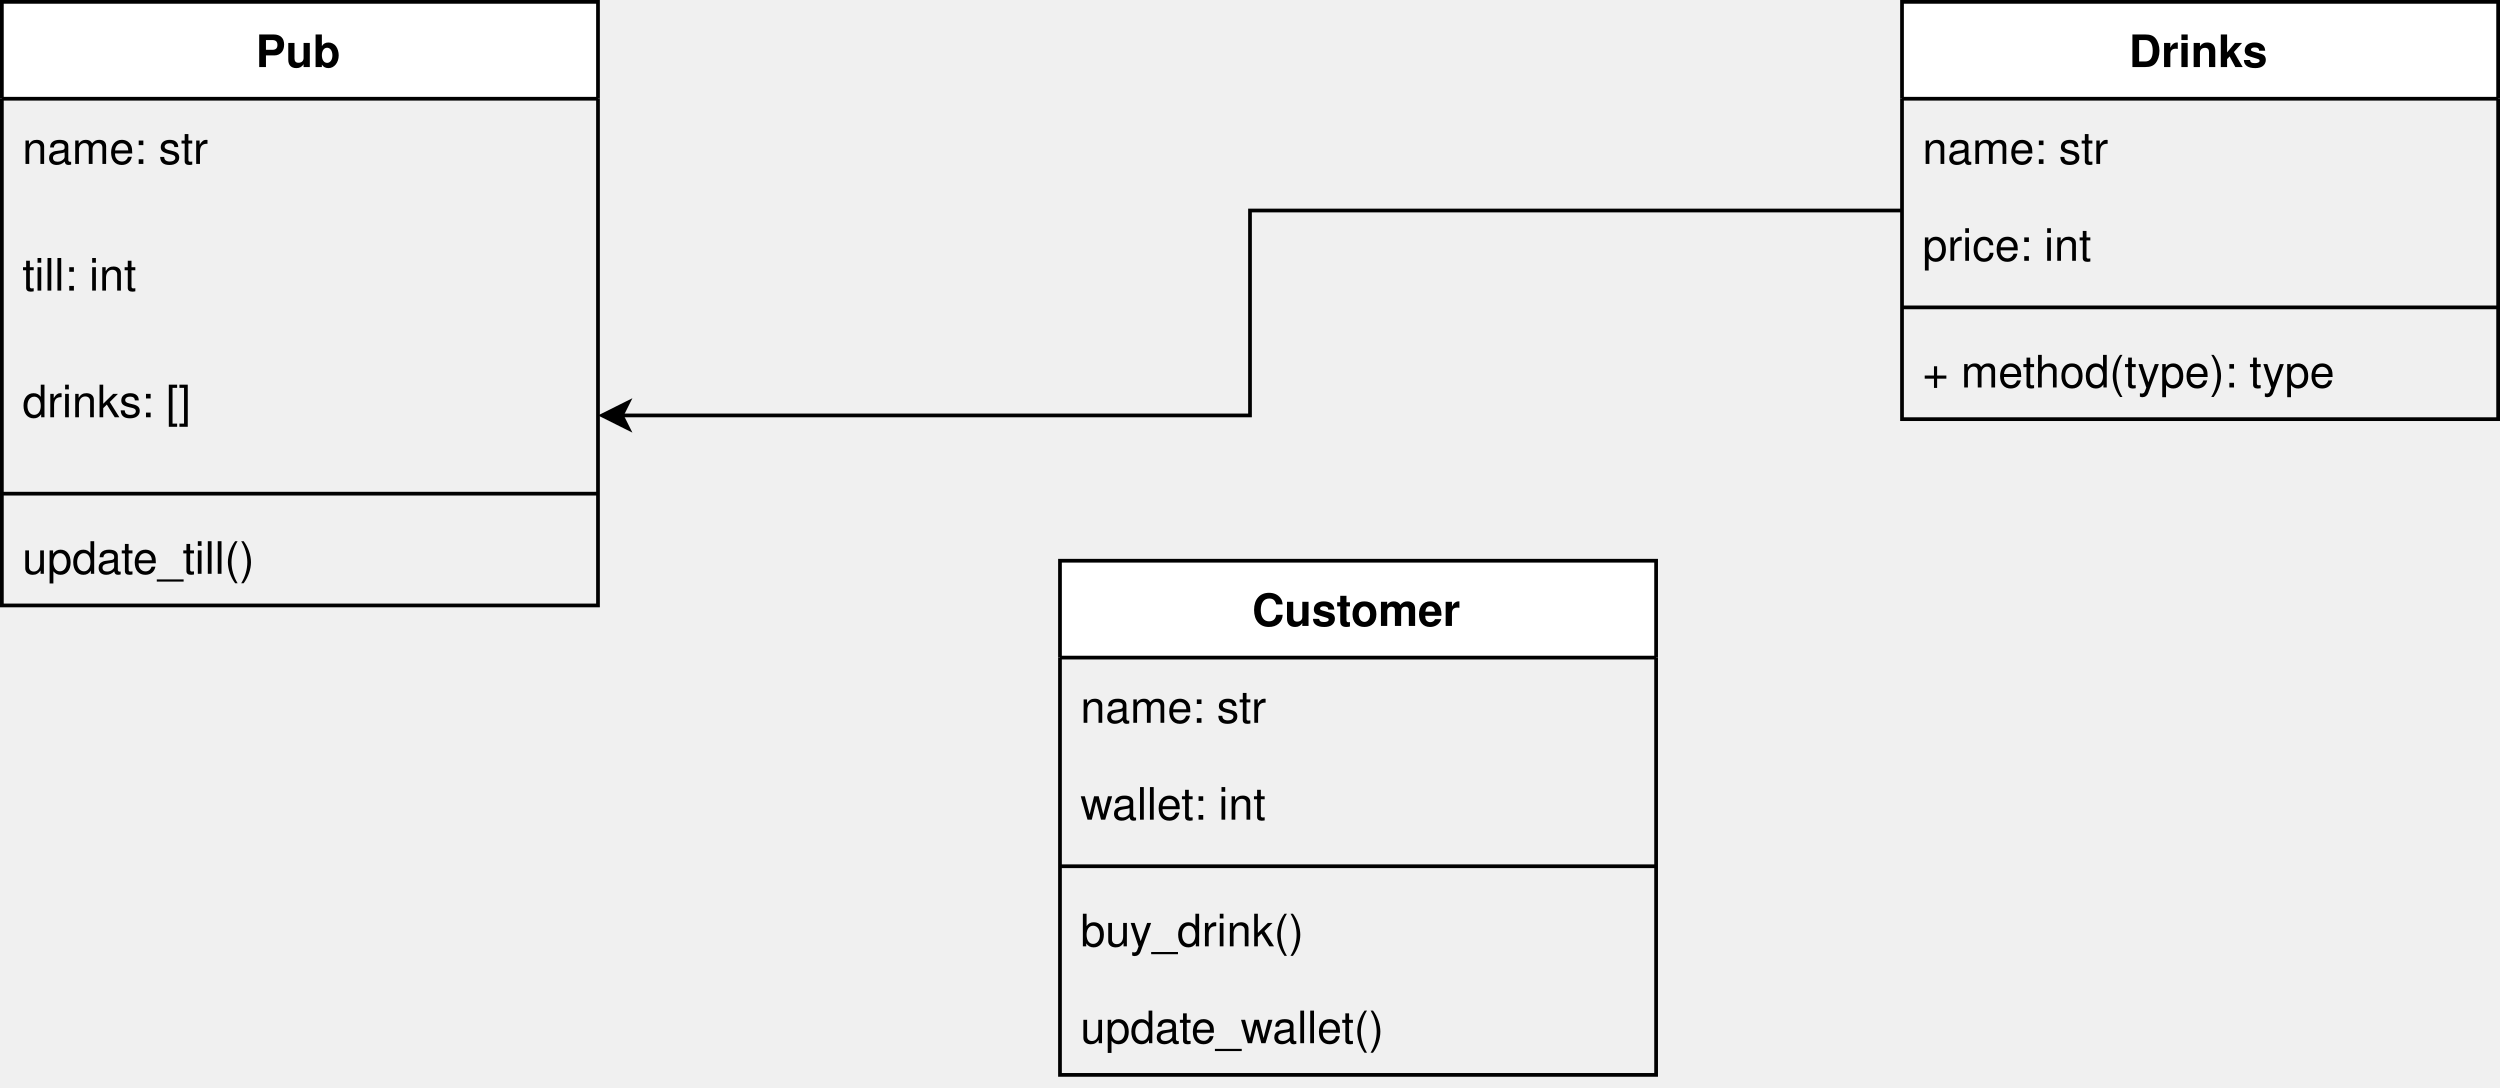
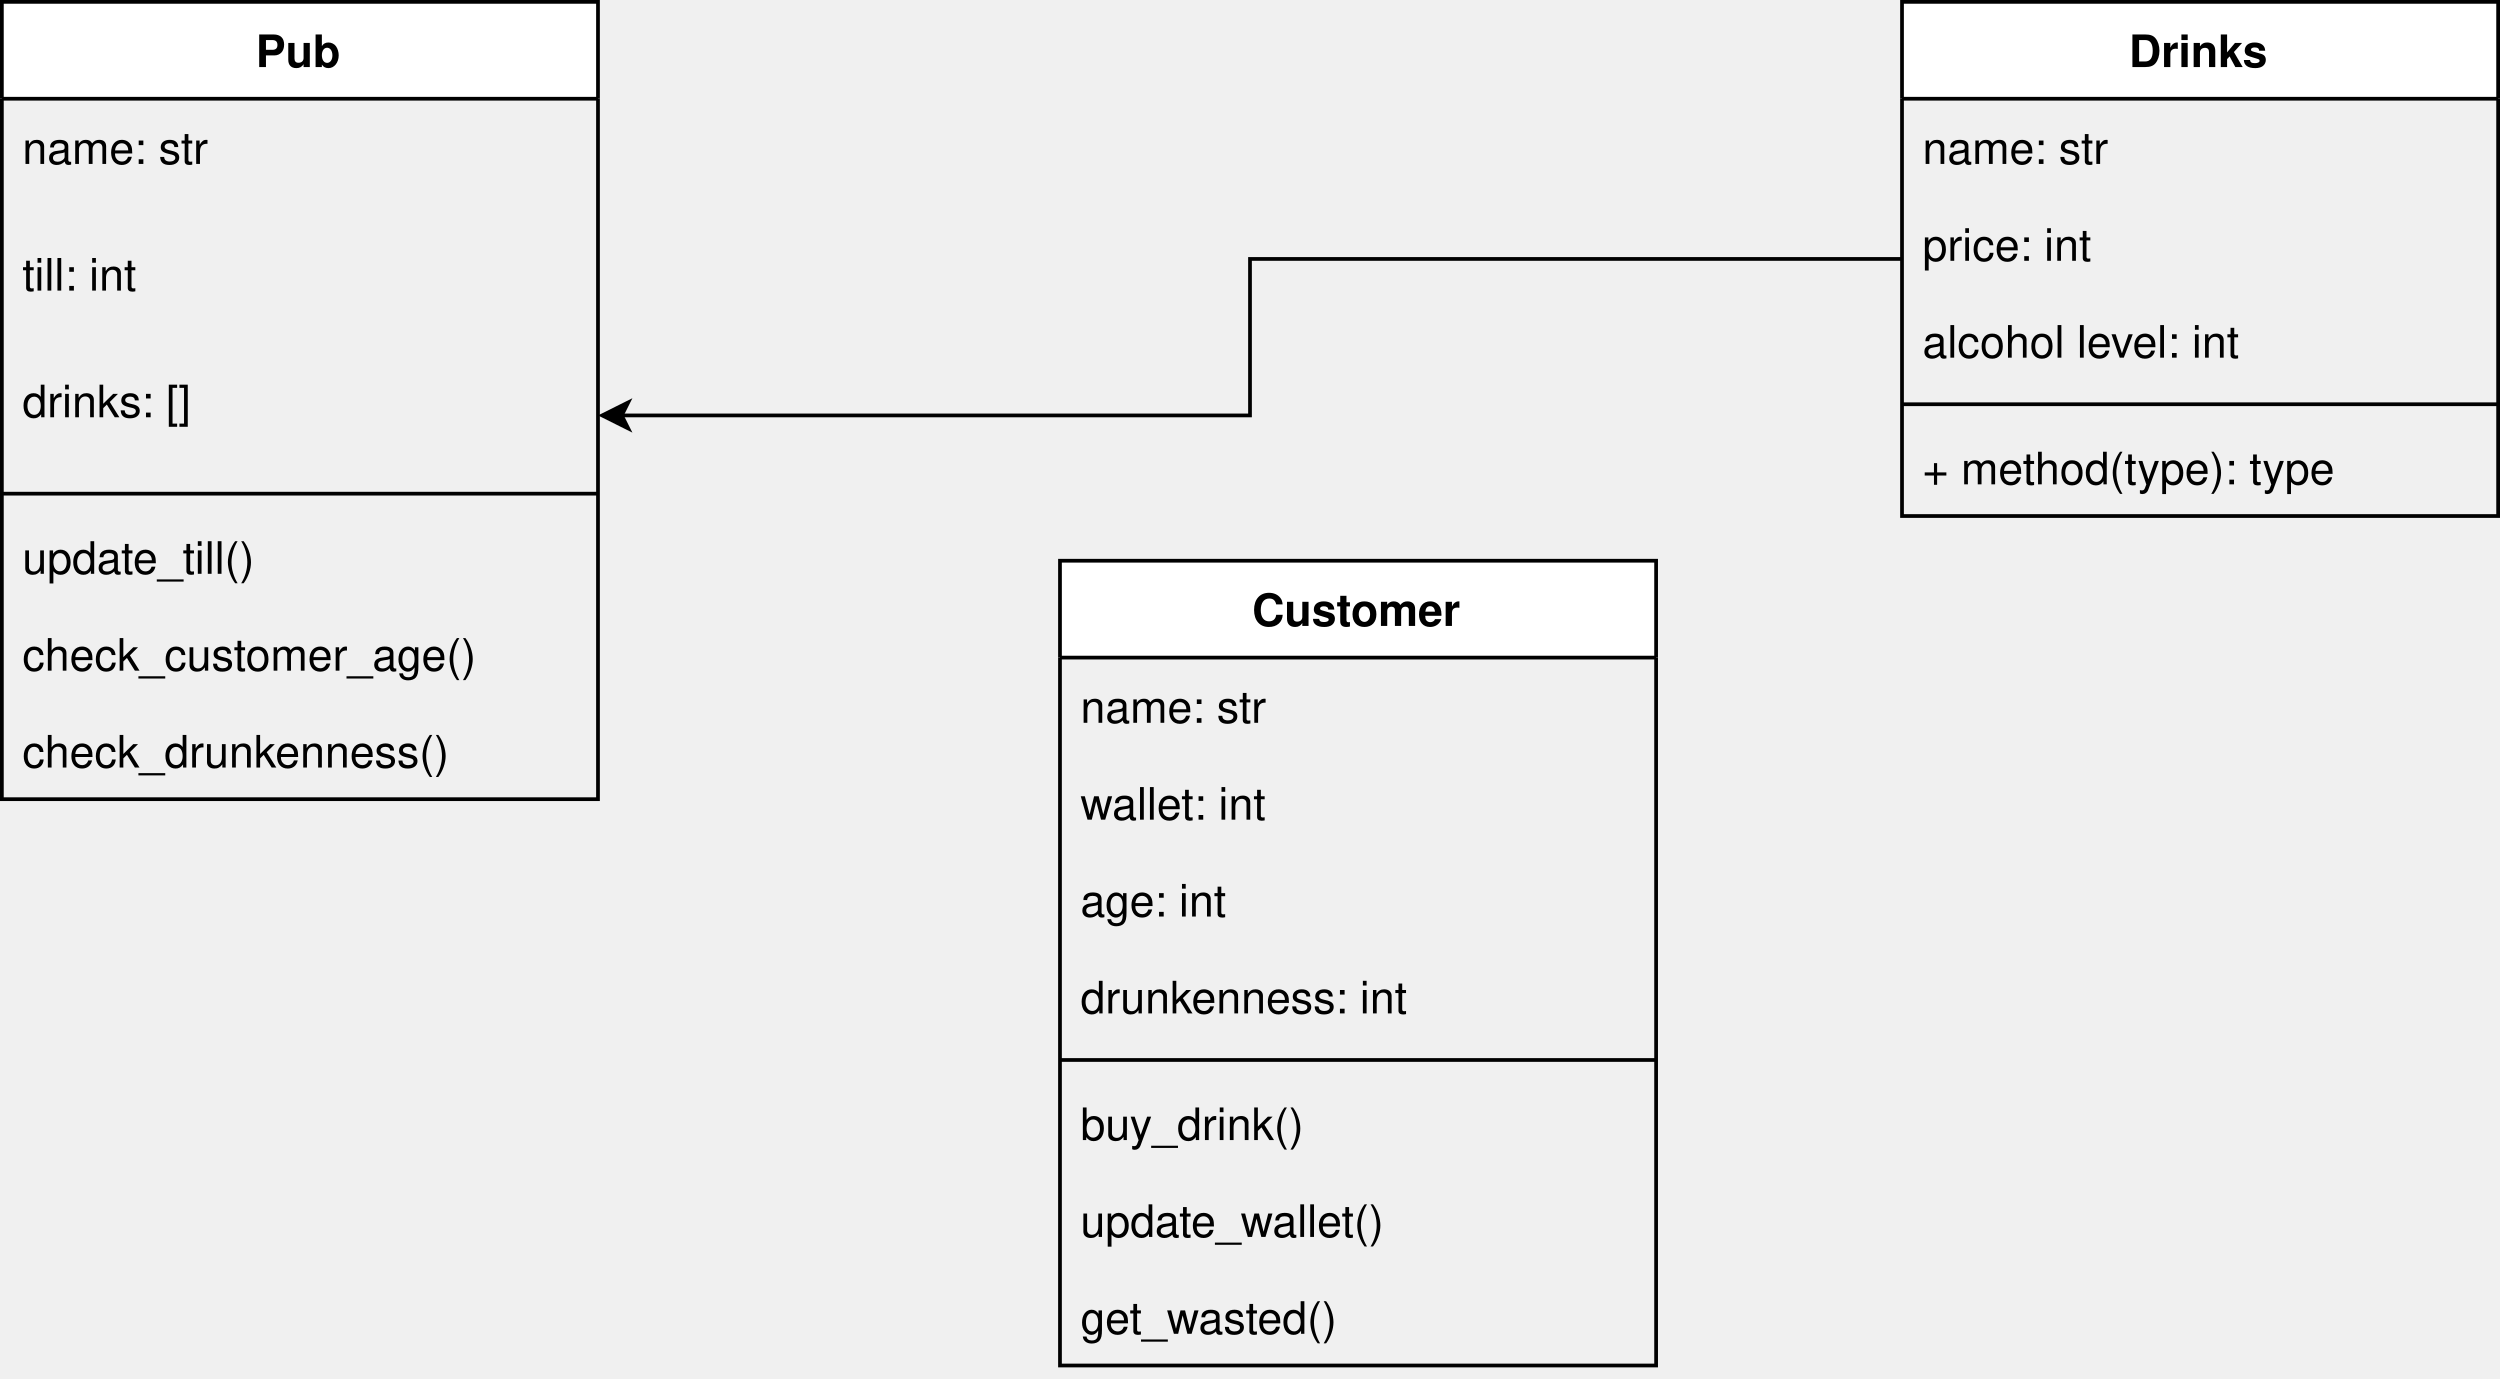
- <svg xmlns="http://www.w3.org/2000/svg" version="1.1" width="671px" height="292px" viewBox="-0.5 -0.5 671 292" content="&lt;mxfile host=&quot;app.diagrams.net&quot; modified=&quot;2020-11-25T10:51:26.862Z&quot; agent=&quot;5.0 (Macintosh; Intel Mac OS X 10_15_7) AppleWebKit/537.36 (KHTML, like Gecko) Chrome/86.0.424.111 Safari/537.36&quot; etag=&quot;T0q98rGKBxa_8s-CUp7D&quot; version=&quot;13.10.2&quot; type=&quot;device&quot;&gt;&lt;diagram id=&quot;Ff6KrkF-RaDpAPguo7c_&quot; name=&quot;Page-1&quot;&gt;7Zpdb9owFIZ/DVJ3san5gMJl+Vh3Qaeu3dTLyk1OEw/HjhynQH/9jhOHAC4d7RKxi0gIxa8dxz7POfZxoOdNktWVJGl8LUJgPfc8XPW8ac91R76H31pYl0Lfd0ohkjQspS3hjr6AEc+NmtMQsp2GSgimaLorBoJzCNSORqQUy91mT4LtPjUlEVjCXUCYrd7TUMWlOnQvav0b0CiunuwMRmVNQqrGZiZZTEKx3JK8Wc+bSCFUeZWsJsC07Sq7lPd9PVC7GZgEro65YZH/mI5vVzP4xa/8+++Lq8Vg+tn08kxYbiZ8kz+a8ap1ZYRsSRNGOJbGT4KrO1PjYJkwGnG8DnAUIFF4Bqko2u/SVCiRohrElIVzsha5HmumSLCoSuNYSPqC3RJm+sRqqYwruIOdFnf6TpTPUZWQYZubygDOnnRNVjsN5yRTRggEYyTN6ONmGgmREeVjoZRITCNjGZwOrA6a3NmAxAAAkYCSa2xibugb9Mb3fVNc1o7kDIwWbzvRwDUObJw32vRc88ULg/gduF0LNycJXl0WvGUPre16Tj37LR9AK6iCjRQLmAgmEPaUi9IpKGN7UuUXDJ7UQa/IUhJQHs2LNlO/Vm6NMbQk8N4nVkROTMMQuCYqFFGkxKdHmwrKVWGs/hg/aNPJ+Zd+r48Dn2DZqcv40c2lmgiOcyG0IAnoG0vQ/nEc9sOxZPuCga9Newx8z2+JveNb8BXVXWj42gwd8WaJD44M9/aI9y3ioaR8kZXMC8tNO+wNYx/5J8buWdQtxowW7ErGVV7jfAhwgqgY1ER/auDaRvvUPZu69wphRh6B3YiMKip0/7Jsu0f+VHAdd3gc3WFLcO1FPE9DouBBr+Vnn7pobhq4d+S+Xe3vzedsvgUVQjyjmCLaJBaR4ITNahUtnfMQQmPnus1cFOGpo/M3KLU2WTbJldB5tkqqHLx8pn7Q27kvjkvkMoA3JmB2IUzqI3gTRP91EhIYUfR5dyCNm9neK6flXtkdhho6DA0+eBpy2joNDf52GurW0neupQci+J1HoNaWUscmnkoaQHcGagt53z0x8osuGW4N7sWJc+HhK2zH+tUrYLoTnql1Cp/K0NaXXWw3jH948uXcDu5JnmHSAvbe3WVtH8vavOo1RXUeGh2btnlthb1jx32Xt/3jGfji/07cqolsIV8SxvRxssvcWoJ+8tTNGXW5W3t4T528VT+Lb9F9zNcPxQ8U3XvM5nmfPFtz7cO3eXVdLuUd9Oahb96dtUAdi/WfV4q6rX8AebM/&lt;/diagram&gt;&lt;/mxfile&gt;">
+ <svg xmlns="http://www.w3.org/2000/svg" version="1.1" width="671px" height="370px" viewBox="-0.5 -0.5 671 370" content="&lt;mxfile host=&quot;app.diagrams.net&quot; modified=&quot;2020-11-25T13:34:00.998Z&quot; agent=&quot;5.0 (Macintosh; Intel Mac OS X 10_15_7) AppleWebKit/537.36 (KHTML, like Gecko) Chrome/86.0.424.111 Safari/537.36&quot; etag=&quot;yqL9I5m0QsT9bzUrJvB2&quot; version=&quot;13.10.2&quot; type=&quot;device&quot;&gt;&lt;diagram id=&quot;Ff6KrkF-RaDpAPguo7c_&quot; name=&quot;Page-1&quot;&gt;7ZpRb5s6FMc/TaTt4V4FSGjyuCRd70M3deuu9li5cApejI2MaZJ9+h2DKUm8TLQXxH2wVFX4j23s8zs2xydMgnW2v5EkTz+JGNjEn8b7SbCZ+P5yFuB/LRxqYT7zaiGRNK6lI+Ge/gQjTo1a0hiKk4pKCKZofipGgnOI1IlGpBS702pPgp0+NScJWMJ9RJitfqexSmt14V+1+j9Ak7R5shcu6zsZaSqbmRQpicXuSAquJ8FaCqHqq2y/BqZt19ilbvfxwt2XgUngqkuDbflls/q6v4Z/+c3s++ftzTbc/GV6eSasNBO+Kx/NeNWhMUKxoxkjHEurJ8HVvbnjYZkwmnC8jnAUIFF4Bqko2u+DuaFEjmqUUhbfkoMo9VgLRaJtU1qlQtKf2C1hpk+8LZVxBT88qXGvW6I8RVVCgXXuGgN4Z9Insj+peEsKZYRIMEbygj6+TCMjMqF8JZQSmalkLIPTgf1Fk3svIHEBgMhAyQNWMQ3mBr3x/Zkp7lpH8kKjpUdO5Hsz48DGeZOXnlu+eGEQvwK3b+HmJMOrDxVvOUFr+4HXzv7IB9AKqmIjxRbWggmEveGidgrK2JnU+AWDJ3XRK4qcRJQnt1WdzaxVvhpjaElg2ydWrZyUxjFwTVQookiNT482F5SryljzFf6hTdfTv+eTOQ58jWWvLeOfri7VWnCcC6EVSUDf2IH2j27YL68l2xcMfG3aLvCDodg3TnUEX1HdhYavzeCI90s87LjchyM+t4jHkvJtUTOvLLdx2HvGvpyNjD2wqFuMGa3Y1YybuMZ7E+AMUTFoiX7TwLWNzqkHNvXgN4QZeQR2JwqqqND9y7ruGfmx4Hr+ohvdxUBw7U28zGOi4EHv5e/eu9XcN/Cg43u7eb/3H7MtLORRCtH2ISoLjFZBPuAZxJHvn3zoj0w+sMP1mnwsS74FPPAWhQPfP/hFxz1+uCU/s6BCnEBz7kabpCIRnLDrVkVLlzyG2Ni5rXMrqjeyfiH/AKUO5mBNSiX00VplzbG7fqZ+0EVrGqkQpYzgDxMwgSee4xP4I4j570lIYETR59OB9G5mOzze1OGxy3/0lP8I35YA8YKhwqfQQn6WAHF76Sv30gsr+JVZj8G2Us8mnksagUt7DIV8PnbY5C8t5IRFIhW6JYNncDmvweBfjR06XVnsLcYu+fFGuN60Y2prqLe3fRKe+DjbKfaeividOuTwvl7b+tIt7r75e2Nv7Z69vNcmC+KC9p6C9qBJTDfUl51/thwMu73wXdj+H1MgV//vuL2ZyBHyHWFMZxNc7DYQ9PEjd3t7rz7PccQHIj56uB5MLeJHyW1HfjDynWP54WI5+5jujmr98Q06Rm1DndV8e2U/loeH6gMU96PVEMDH3st9O9Vqvk2oIzdHfQDq4djbeGAH6gkoRF4oiB3yAZB3Po+/HjkW2w/Sq3tHX/UH178A&lt;/diagram&gt;&lt;/mxfile&gt;">
  <defs>
    <clipPath id="mx-clip-4-31-152-34-0">
      <rect x="4" y="31" width="152" height="34" />
    </clipPath>
    <clipPath id="mx-clip-4-65-152-34-0">
      <rect x="4" y="65" width="152" height="34" />
    </clipPath>
    <clipPath id="mx-clip-4-99-152-34-0">
      <rect x="4" y="99" width="152" height="34" />
    </clipPath>
    <clipPath id="mx-clip-4-141-152-26-0">
      <rect x="4" y="141" width="152" height="26" />
    </clipPath>
+     <clipPath id="mx-clip-4-167-152-26-0">
+       <rect x="4" y="167" width="152" height="26" />
+     </clipPath>
+     <clipPath id="mx-clip-4-193-152-26-0">
+       <rect x="4" y="193" width="152" height="26" />
+     </clipPath>
    <clipPath id="mx-clip-514-31-152-26-0">
      <rect x="514" y="31" width="152" height="26" />
    </clipPath>
    <clipPath id="mx-clip-514-57-152-26-0">
      <rect x="514" y="57" width="152" height="26" />
    </clipPath>
-     <clipPath id="mx-clip-514-91-152-26-0">
-       <rect x="514" y="91" width="152" height="26" />
+     <clipPath id="mx-clip-514-83-152-26-0">
+       <rect x="514" y="83" width="152" height="26" />
+     </clipPath>
+     <clipPath id="mx-clip-514-117-152-26-0">
+       <rect x="514" y="117" width="152" height="26" />
    </clipPath>
    <clipPath id="mx-clip-288-181-152-26-0">
      <rect x="288" y="181" width="152" height="26" />
    </clipPath>
    <clipPath id="mx-clip-288-207-152-26-0">
      <rect x="288" y="207" width="152" height="26" />
    </clipPath>
-     <clipPath id="mx-clip-288-241-152-26-0">
-       <rect x="288" y="241" width="152" height="26" />
+     <clipPath id="mx-clip-288-233-152-26-0">
+       <rect x="288" y="233" width="152" height="26" />
    </clipPath>
-     <clipPath id="mx-clip-288-267-152-26-0">
-       <rect x="288" y="267" width="152" height="26" />
+     <clipPath id="mx-clip-288-259-152-26-0">
+       <rect x="288" y="259" width="152" height="26" />
+     </clipPath>
+     <clipPath id="mx-clip-288-293-152-26-0">
+       <rect x="288" y="293" width="152" height="26" />
+     </clipPath>
+     <clipPath id="mx-clip-288-319-152-26-0">
+       <rect x="288" y="319" width="152" height="26" />
+     </clipPath>
+     <clipPath id="mx-clip-288-345-152-26-0">
+       <rect x="288" y="345" width="152" height="26" />
    </clipPath>
  </defs>
  <g>
    <path d="M 0 26 L 0 0 L 160 0 L 160 26" fill="#ffffff" stroke="#000000" stroke-miterlimit="10" pointer-events="all" />
-     <path d="M 0 26 L 0 162 L 160 162 L 160 26" fill="none" stroke="#000000" stroke-miterlimit="10" pointer-events="none" />
+     <path d="M 0 26 L 0 214 L 160 214 L 160 26" fill="none" stroke="#000000" stroke-miterlimit="10" pointer-events="none" />
    <path d="M 0 26 L 160 26" fill="none" stroke="#000000" stroke-miterlimit="10" pointer-events="none" />
    <g fill="#000000" font-family="Helvetica" font-weight="bold" pointer-events="none" text-anchor="middle" font-size="12px">
      <text x="79.5" y="17.5">Pub</text>
    </g>
    <g fill="#000000" font-family="Helvetica" pointer-events="none" clip-path="url(#mx-clip-4-31-152-34-0)" font-size="12px">
      <text x="5.5" y="43.5">name: str</text>
    </g>
    <g fill="#000000" font-family="Helvetica" pointer-events="none" clip-path="url(#mx-clip-4-65-152-34-0)" font-size="12px">
      <text x="5.5" y="77.5">till: int</text>
    </g>
    <g fill="#000000" font-family="Helvetica" pointer-events="none" clip-path="url(#mx-clip-4-99-152-34-0)" font-size="12px">
      <text x="5.5" y="111.5">drinks: []</text>
    </g>
    <path d="M 0 132 L 160 132" fill="none" stroke="#000000" stroke-miterlimit="10" pointer-events="none" />
    <g fill="#000000" font-family="Helvetica" pointer-events="none" clip-path="url(#mx-clip-4-141-152-26-0)" font-size="12px">
      <text x="5.5" y="153.5">update_till()</text>
    </g>
-     <path d="M 510 56 L 335 56 L 335 111 L 166.37 111" fill="none" stroke="#000000" stroke-miterlimit="10" pointer-events="none" />
+     <g fill="#000000" font-family="Helvetica" pointer-events="none" clip-path="url(#mx-clip-4-167-152-26-0)" font-size="12px">
+       <text x="5.5" y="179.5">check_customer_age()</text>
+     </g>
+     <g fill="#000000" font-family="Helvetica" pointer-events="none" clip-path="url(#mx-clip-4-193-152-26-0)" font-size="12px">
+       <text x="5.5" y="205.5">check_drunkenness()</text>
+     </g>
+     <path d="M 510 69 L 335 69 L 335 111 L 166.37 111" fill="none" stroke="#000000" stroke-miterlimit="10" pointer-events="none" />
    <path d="M 161.12 111 L 168.12 107.5 L 166.37 111 L 168.12 114.5 Z" fill="#000000" stroke="#000000" stroke-miterlimit="10" pointer-events="none" />
    <path d="M 510 26 L 510 0 L 670 0 L 670 26" fill="#ffffff" stroke="#000000" stroke-miterlimit="10" pointer-events="none" />
-     <path d="M 510 26 L 510 112 L 670 112 L 670 26" fill="none" stroke="#000000" stroke-miterlimit="10" pointer-events="none" />
+     <path d="M 510 26 L 510 138 L 670 138 L 670 26" fill="none" stroke="#000000" stroke-miterlimit="10" pointer-events="none" />
    <path d="M 510 26 L 670 26" fill="none" stroke="#000000" stroke-miterlimit="10" pointer-events="none" />
    <g fill="#000000" font-family="Helvetica" font-weight="bold" pointer-events="none" text-anchor="middle" font-size="12px">
      <text x="589.5" y="17.5">Drinks</text>
    </g>
    <g fill="#000000" font-family="Helvetica" pointer-events="none" clip-path="url(#mx-clip-514-31-152-26-0)" font-size="12px">
      <text x="515.5" y="43.5">name: str</text>
    </g>
    <g fill="#000000" font-family="Helvetica" pointer-events="none" clip-path="url(#mx-clip-514-57-152-26-0)" font-size="12px">
      <text x="515.5" y="69.5">price: int</text>
    </g>
-     <path d="M 510 82 L 670 82" fill="none" stroke="#000000" stroke-miterlimit="10" pointer-events="none" />
-     <g fill="#000000" font-family="Helvetica" pointer-events="none" clip-path="url(#mx-clip-514-91-152-26-0)" font-size="12px">
-       <text x="515.5" y="103.5">+ method(type): type</text>
+     <g fill="#000000" font-family="Helvetica" pointer-events="none" clip-path="url(#mx-clip-514-83-152-26-0)" font-size="12px">
+       <text x="515.5" y="95.5">alcohol level: int</text>
+     </g>
+     <path d="M 510 108 L 670 108" fill="none" stroke="#000000" stroke-miterlimit="10" pointer-events="none" />
+     <g fill="#000000" font-family="Helvetica" pointer-events="none" clip-path="url(#mx-clip-514-117-152-26-0)" font-size="12px">
+       <text x="515.5" y="129.5">+ method(type): type</text>
    </g>
    <path d="M 284 176 L 284 150 L 444 150 L 444 176" fill="#ffffff" stroke="#000000" stroke-miterlimit="10" pointer-events="none" />
-     <path d="M 284 176 L 284 288 L 444 288 L 444 176" fill="none" stroke="#000000" stroke-miterlimit="10" pointer-events="none" />
+     <path d="M 284 176 L 284 366 L 444 366 L 444 176" fill="none" stroke="#000000" stroke-miterlimit="10" pointer-events="none" />
    <path d="M 284 176 L 444 176" fill="none" stroke="#000000" stroke-miterlimit="10" pointer-events="none" />
    <g fill="#000000" font-family="Helvetica" font-weight="bold" pointer-events="none" text-anchor="middle" font-size="12px">
      <text x="363.5" y="167.5">Customer</text>
    </g>
    <g fill="#000000" font-family="Helvetica" pointer-events="none" clip-path="url(#mx-clip-288-181-152-26-0)" font-size="12px">
      <text x="289.5" y="193.5">name: str</text>
    </g>
    <g fill="#000000" font-family="Helvetica" pointer-events="none" clip-path="url(#mx-clip-288-207-152-26-0)" font-size="12px">
      <text x="289.5" y="219.5">wallet: int</text>
    </g>
-     <path d="M 284 232 L 444 232" fill="none" stroke="#000000" stroke-miterlimit="10" pointer-events="none" />
-     <g fill="#000000" font-family="Helvetica" pointer-events="none" clip-path="url(#mx-clip-288-241-152-26-0)" font-size="12px">
-       <text x="289.5" y="253.5">buy_drink()</text>
+     <g fill="#000000" font-family="Helvetica" pointer-events="none" clip-path="url(#mx-clip-288-233-152-26-0)" font-size="12px">
+       <text x="289.5" y="245.5">age: int</text>
    </g>
-     <g fill="#000000" font-family="Helvetica" pointer-events="none" clip-path="url(#mx-clip-288-267-152-26-0)" font-size="12px">
-       <text x="289.5" y="279.5">update_wallet()</text>
+     <g fill="#000000" font-family="Helvetica" pointer-events="none" clip-path="url(#mx-clip-288-259-152-26-0)" font-size="12px">
+       <text x="289.5" y="271.5">drunkenness: int</text>
+     </g>
+     <path d="M 284 284 L 444 284" fill="none" stroke="#000000" stroke-miterlimit="10" pointer-events="none" />
+     <g fill="#000000" font-family="Helvetica" pointer-events="none" clip-path="url(#mx-clip-288-293-152-26-0)" font-size="12px">
+       <text x="289.5" y="305.5">buy_drink()</text>
+     </g>
+     <g fill="#000000" font-family="Helvetica" pointer-events="none" clip-path="url(#mx-clip-288-319-152-26-0)" font-size="12px">
+       <text x="289.5" y="331.5">update_wallet()</text>
+     </g>
+     <g fill="#000000" font-family="Helvetica" pointer-events="none" clip-path="url(#mx-clip-288-345-152-26-0)" font-size="12px">
+       <text x="289.5" y="357.5">get_wasted()</text>
    </g>
  </g>
</svg>
